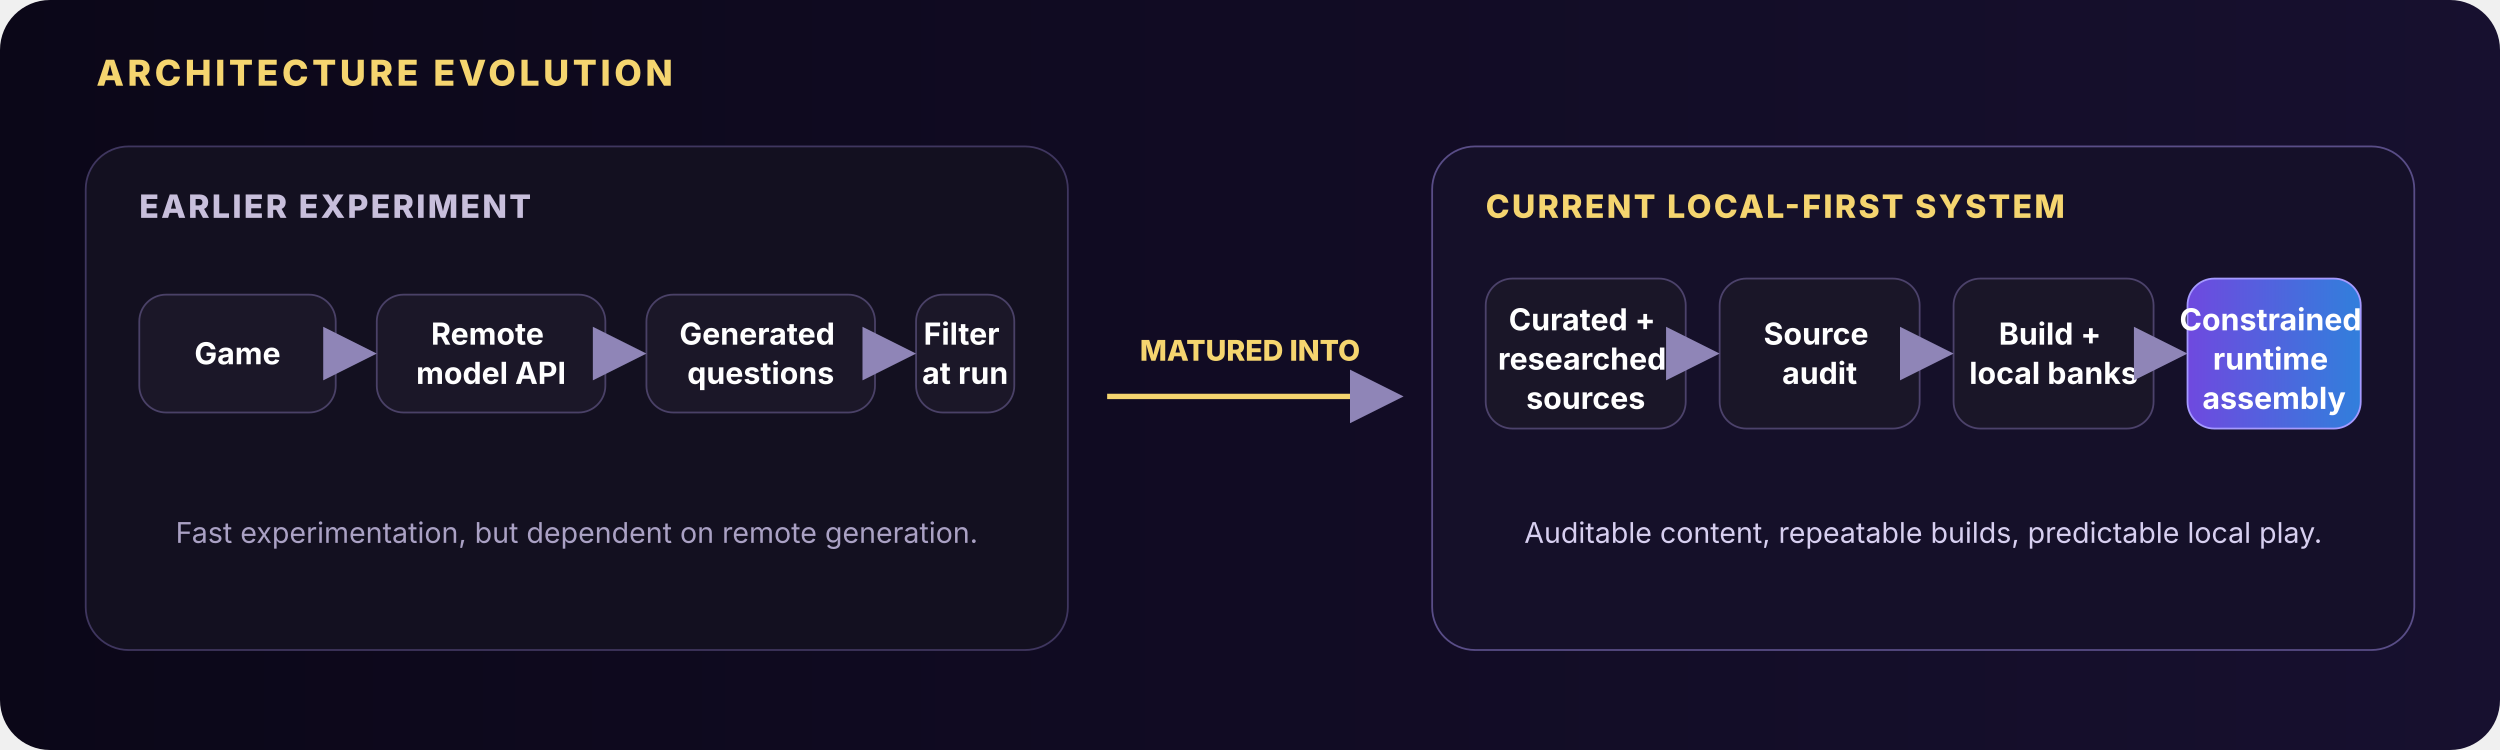
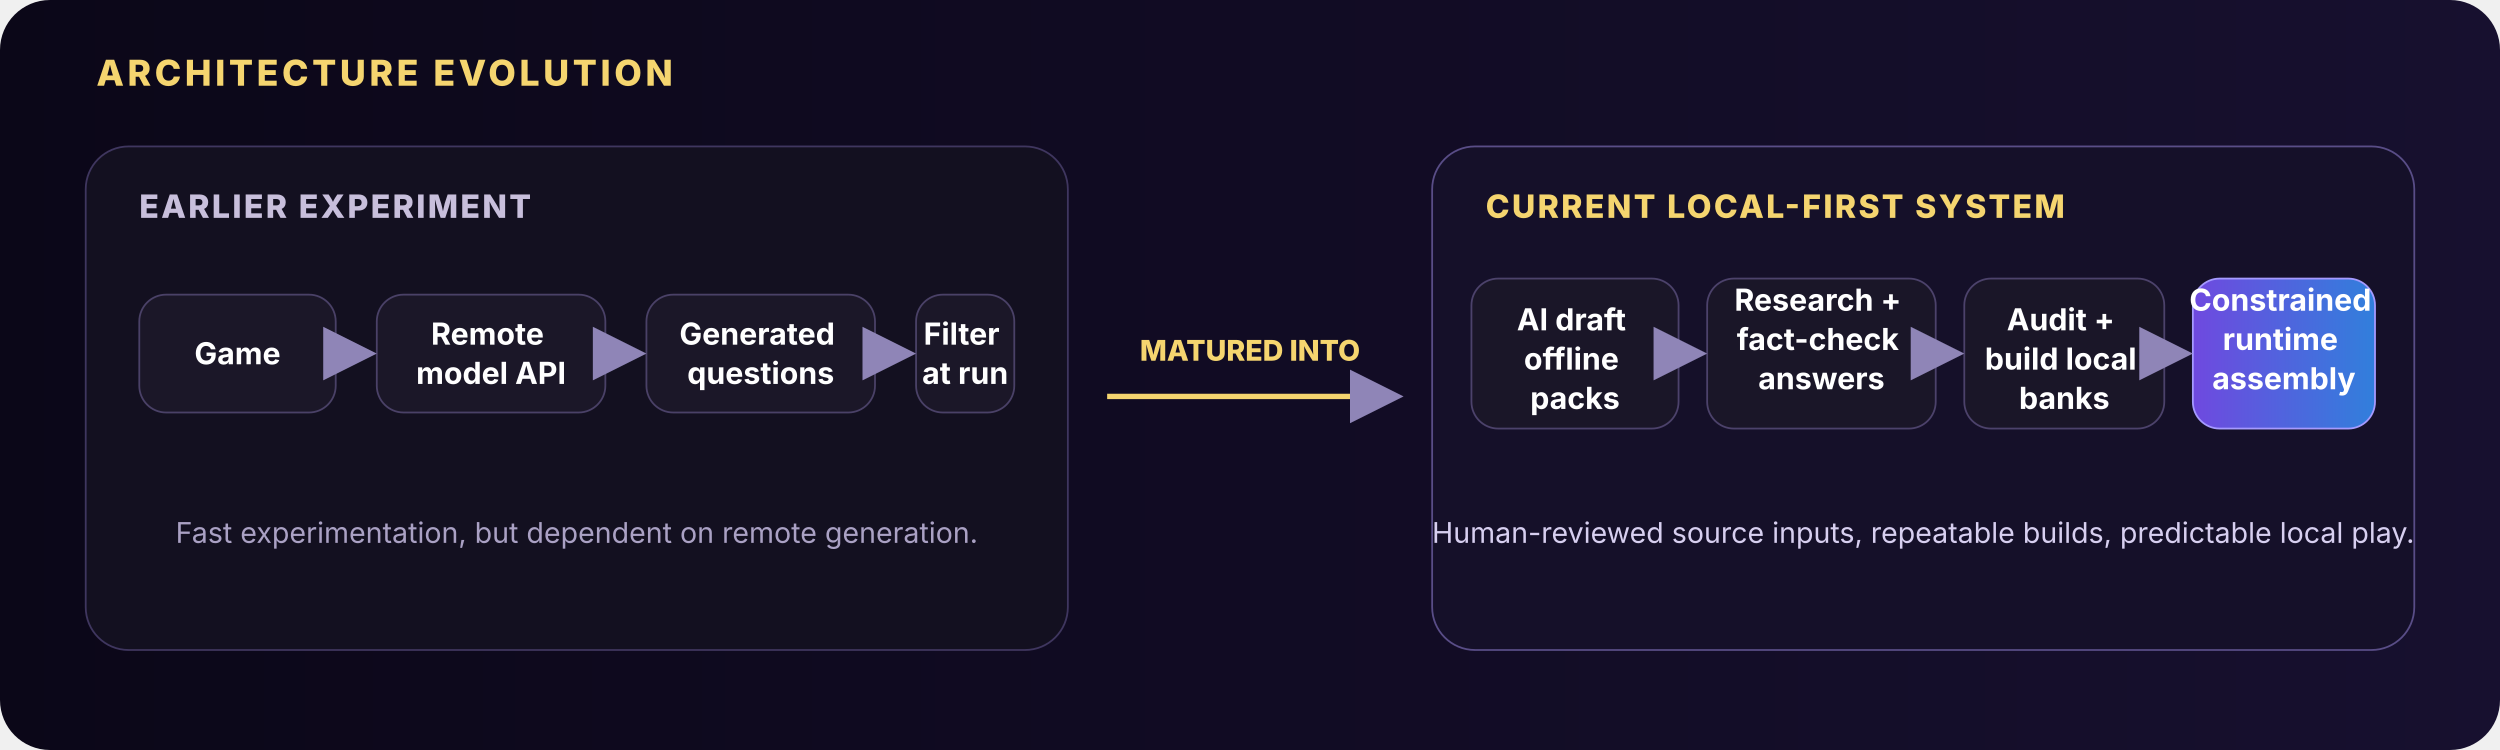
<svg xmlns="http://www.w3.org/2000/svg" width="1400" height="420" viewBox="0 0 1400 420" role="img" aria-labelledby="title desc">
  <defs>
    <linearGradient id="bg" x1="0" x2="1">
      <stop offset="0" stop-color="#0b0718" />
      <stop offset="1" stop-color="#17102f" />
    </linearGradient>
    <linearGradient id="current" x1="0" x2="1">
      <stop offset="0" stop-color="#6f49df" />
      <stop offset="1" stop-color="#317fdc" />
    </linearGradient>
    <marker id="arrow" markerWidth="10" markerHeight="10" refX="8" refY="5" orient="auto">
      <path d="M0,0 L10,5 L0,10 z" fill="#8f85b7" />
    </marker>
  </defs>
  <rect width="1400" height="420" rx="28" fill="url(#bg)" />
  <text x="54" y="48" fill="#f5d56f" font-family="Inter,Segoe UI,Arial,sans-serif" font-size="20" font-weight="800" letter-spacing="2">ARCHITECTURE EVOLUTION</text>
  <rect x="48" y="82" width="550" height="282" rx="24" fill="#131020" stroke="#3f365f" />
  <rect x="802" y="82" width="550" height="282" rx="24" fill="#151029" stroke="#594d87" />
  <text x="78" y="122" fill="#c8bfdc" font-family="Inter,Segoe UI,Arial,sans-serif" font-size="18" font-weight="800" letter-spacing="1.3">EARLIER EXPERIMENT</text>
  <text x="832" y="122" fill="#f5d56f" font-family="Inter,Segoe UI,Arial,sans-serif" font-size="18" font-weight="800" letter-spacing="1.3">CURRENT LOCAL-FIRST SYSTEM</text>
  <g font-family="Inter,Segoe UI,Arial,sans-serif" text-anchor="middle" font-size="17" font-weight="700">
    <g fill="#1b1728" stroke="#4a4167">
      <rect x="78" y="165" width="110" height="66" rx="15" />
      <rect x="211" y="165" width="128" height="66" rx="15" />
      <rect x="362" y="165" width="128" height="66" rx="15" />
      <rect x="513" y="165" width="55" height="66" rx="15" />
    </g>
    <text x="133" y="204" fill="#fff">Game</text>
    <text x="275" y="193" fill="#fff">
      <tspan x="275">Remote</tspan>
      <tspan x="275" dy="22">model API</tspan>
    </text>
    <text x="426" y="193" fill="#fff">
      <tspan x="426">Generated</tspan>
      <tspan x="426" dy="22">questions</tspan>
    </text>
    <text x="540.5" y="193" fill="#fff">
      <tspan x="540.5">Filter</tspan>
      <tspan x="540.5" dy="22">at run</tspan>
    </text>
    <g fill="#1a1628" stroke="#4c426b">
-       <rect x="832" y="156" width="112" height="84" rx="15" />
-       <rect x="963" y="156" width="112" height="84" rx="15" />
-       <rect x="1094" y="156" width="112" height="84" rx="15" />
+       <rect x="824" y="156" width="116" height="84" rx="15" />
+       <rect x="956" y="156" width="128" height="84" rx="15" />
+       <rect x="1100" y="156" width="112" height="84" rx="15" />
    </g>
-     <rect x="1225" y="156" width="97" height="84" rx="15" fill="url(#current)" stroke="#a59aff" />
-     <text x="888" y="185" fill="#fff">
-       <tspan x="888">Curated +</tspan>
-       <tspan x="888" dy="22">researched</tspan>
-       <tspan x="888" dy="22">sources</tspan>
+     <rect x="1228" y="156" width="102" height="84" rx="15" fill="url(#current)" stroke="#a59aff" />
+     <text x="882" y="185" fill="#fff">
+       <tspan x="882">AI draft</tspan>
+       <tspan x="882" dy="22">offline</tspan>
+       <tspan x="882" dy="22">packs</tspan>
    </text>
-     <text x="1019" y="193" fill="#fff">
-       <tspan x="1019">Source</tspan>
-       <tspan x="1019" dy="22">audit</tspan>
+     <text x="1020" y="174" fill="#fff">
+       <tspan x="1020">Research +</tspan>
+       <tspan x="1020" dy="22">fact-check</tspan>
+       <tspan x="1020" dy="22">answers</tspan>
    </text>
-     <text x="1150" y="193" fill="#fff">
-       <tspan x="1150">Build +</tspan>
-       <tspan x="1150" dy="22">local banks</tspan>
+     <text x="1156" y="185" fill="#fff">
+       <tspan x="1156">Audit +</tspan>
+       <tspan x="1156" dy="22">build local</tspan>
+       <tspan x="1156" dy="22">banks</tspan>
    </text>
-     <text x="1273.5" y="185" fill="#fff">
-       <tspan x="1273.5">Constrained</tspan>
-       <tspan x="1273.5" dy="22">runtime</tspan>
-       <tspan x="1273.5" dy="22">assembly</tspan>
+     <text x="1279" y="174" fill="#fff">
+       <tspan x="1279">Constrained</tspan>
+       <tspan x="1279" dy="22">runtime</tspan>
+       <tspan x="1279" dy="22">assembly</tspan>
    </text>
  </g>
  <g stroke="#8f85b7" stroke-width="3" fill="none" marker-end="url(#arrow)">
    <path d="M188 198 H205" />
    <path d="M339 198 H356" />
    <path d="M490 198 H507" />
-     <path d="M944 198 H957" />
-     <path d="M1075 198 H1088" />
-     <path d="M1206 198 H1219" />
+     <path d="M940 198 H950" />
+     <path d="M1084 198 H1094" />
+     <path d="M1212 198 H1222" />
  </g>
  <path d="M620 222 H780" stroke="#f5d56f" stroke-width="3" fill="none" marker-end="url(#arrow)" />
  <text x="700" y="202" text-anchor="middle" fill="#f5d56f" font-family="Inter,Segoe UI,Arial,sans-serif" font-size="16" font-weight="800">MATURED INTO</text>
  <text x="323" y="304" text-anchor="middle" fill="#aaa1c4" font-family="Inter,Segoe UI,Arial,sans-serif" font-size="16">Fast experimentation, but dependent on remote generation.</text>
-   <text x="1077" y="304" text-anchor="middle" fill="#d7cff0" font-family="Inter,Segoe UI,Arial,sans-serif" font-size="16">Auditable content, repeatable builds, predictable local play.</text>
+   <text x="1077" y="304" text-anchor="middle" fill="#d7cff0" font-family="Inter,Segoe UI,Arial,sans-serif" font-size="16">Human-reviewed source inputs, repeatable builds, predictable local play.</text>
</svg>
